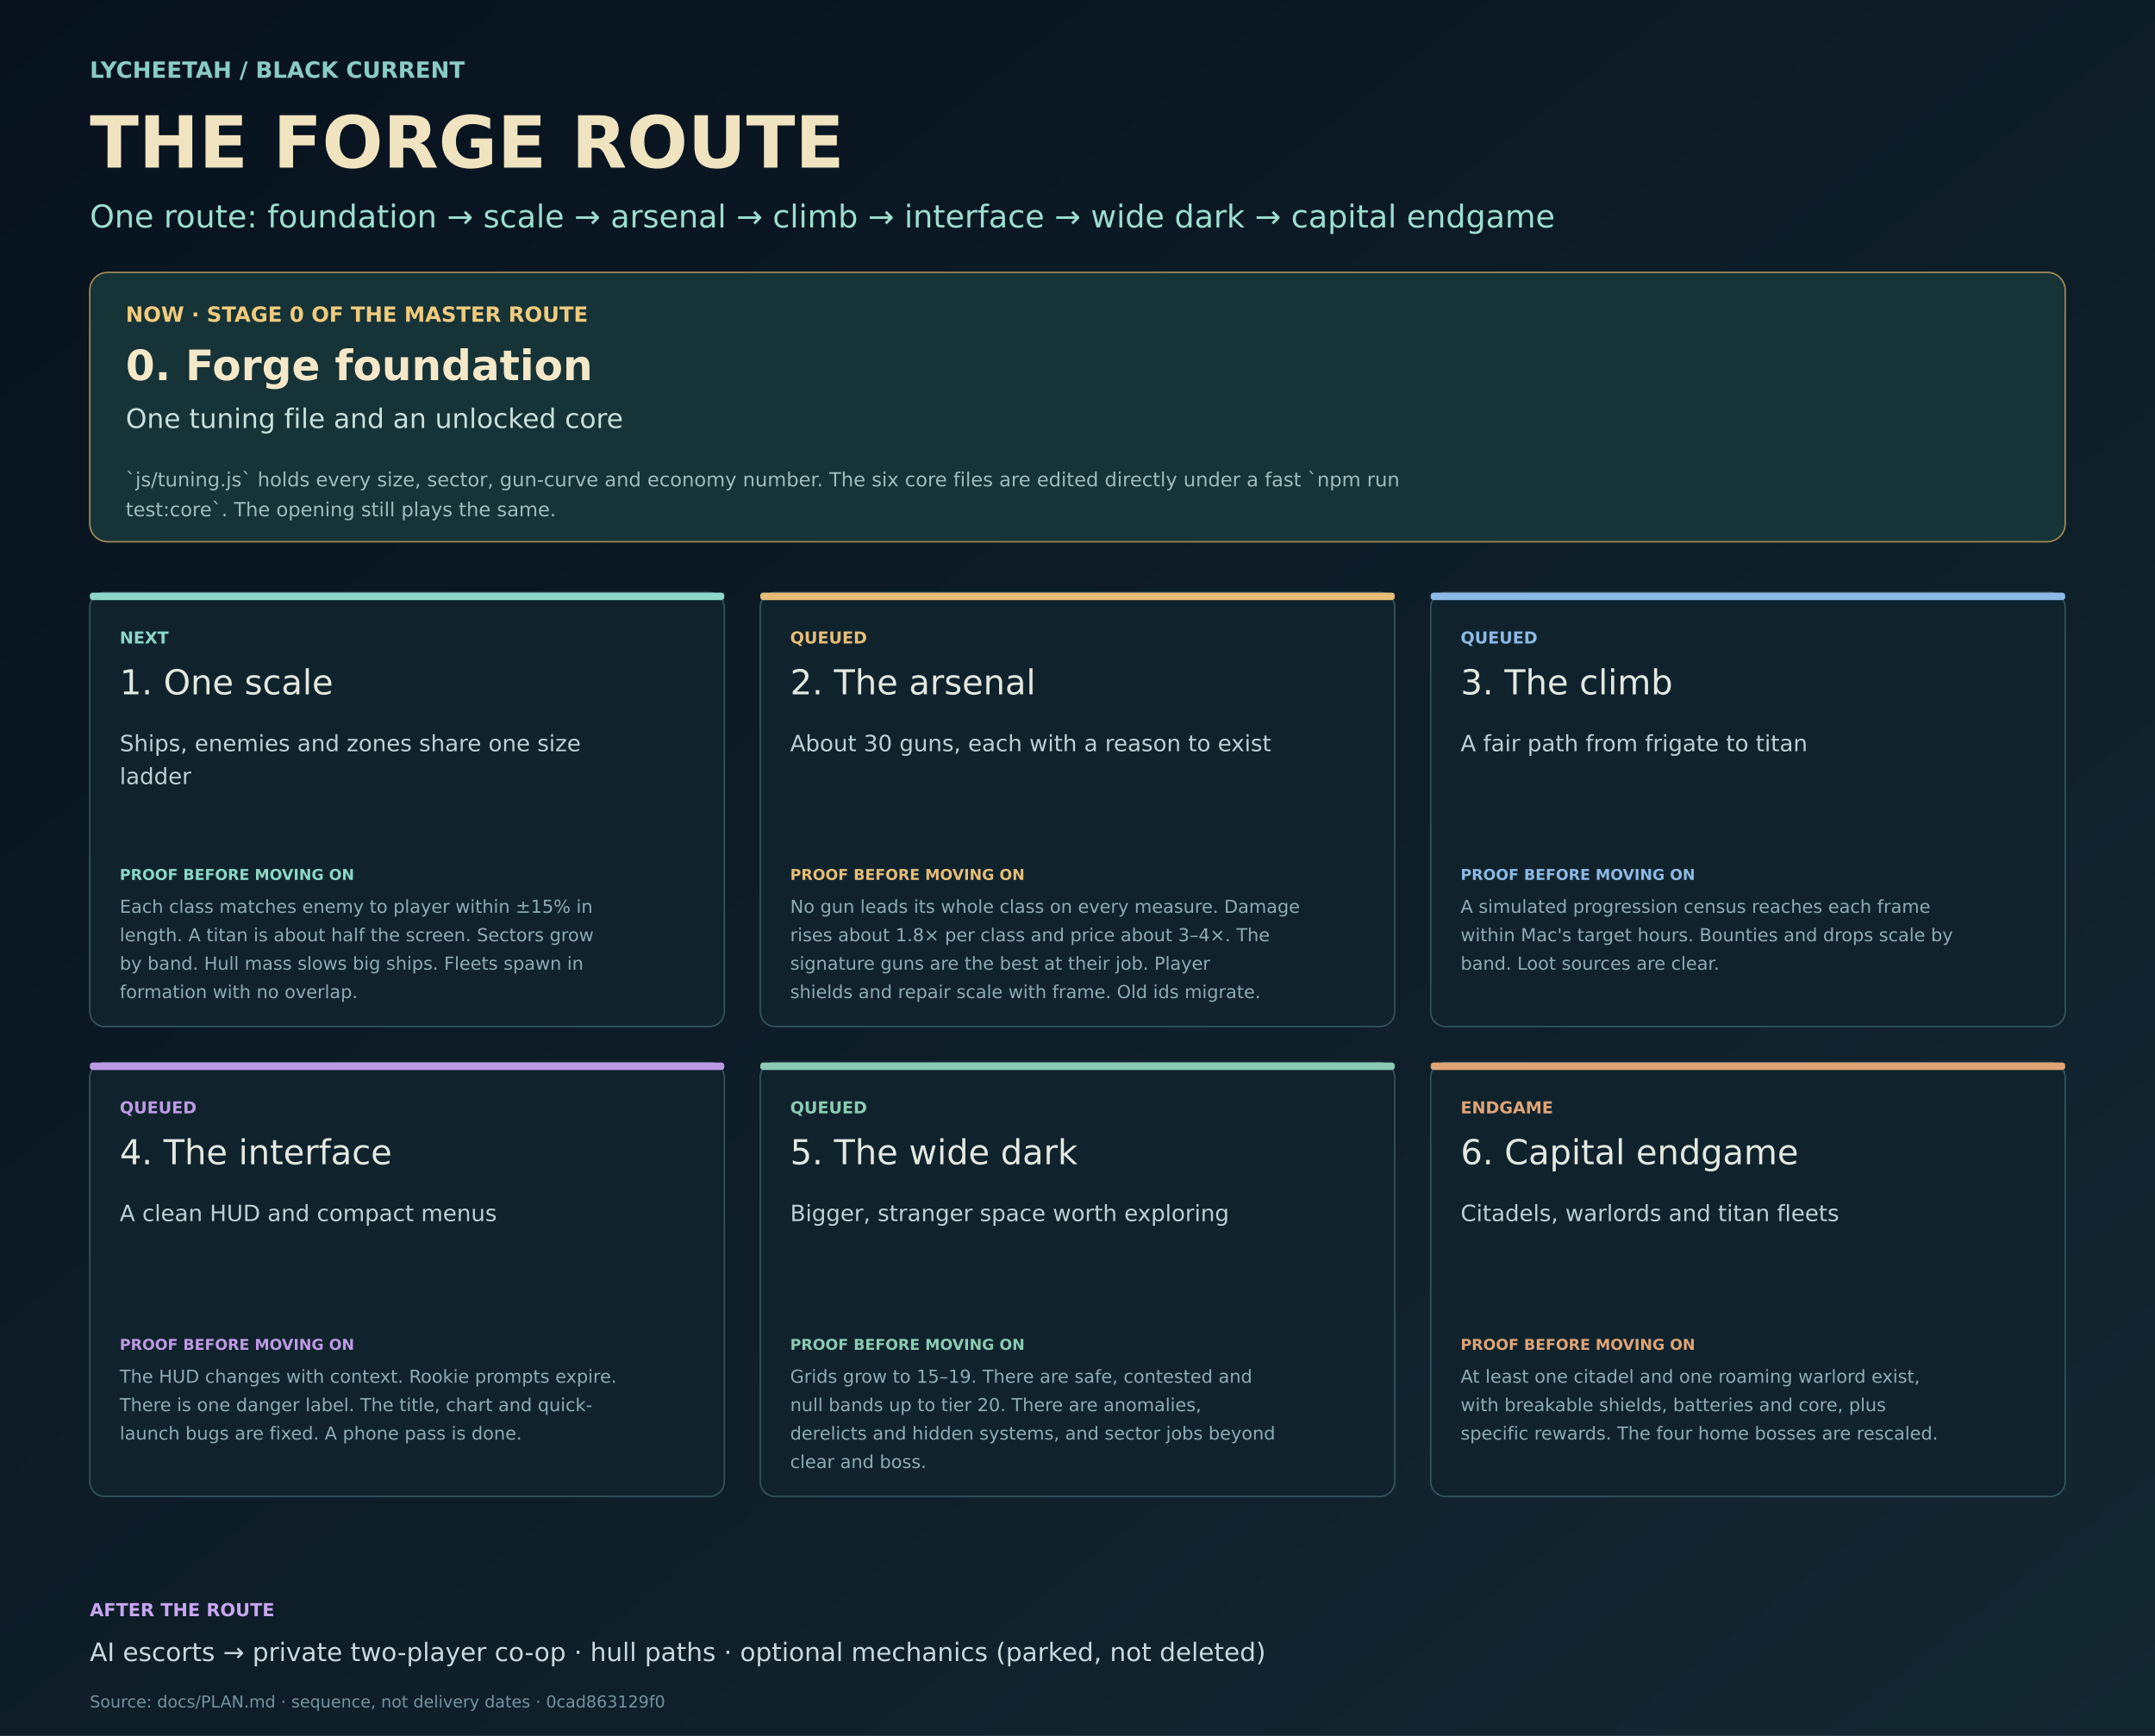
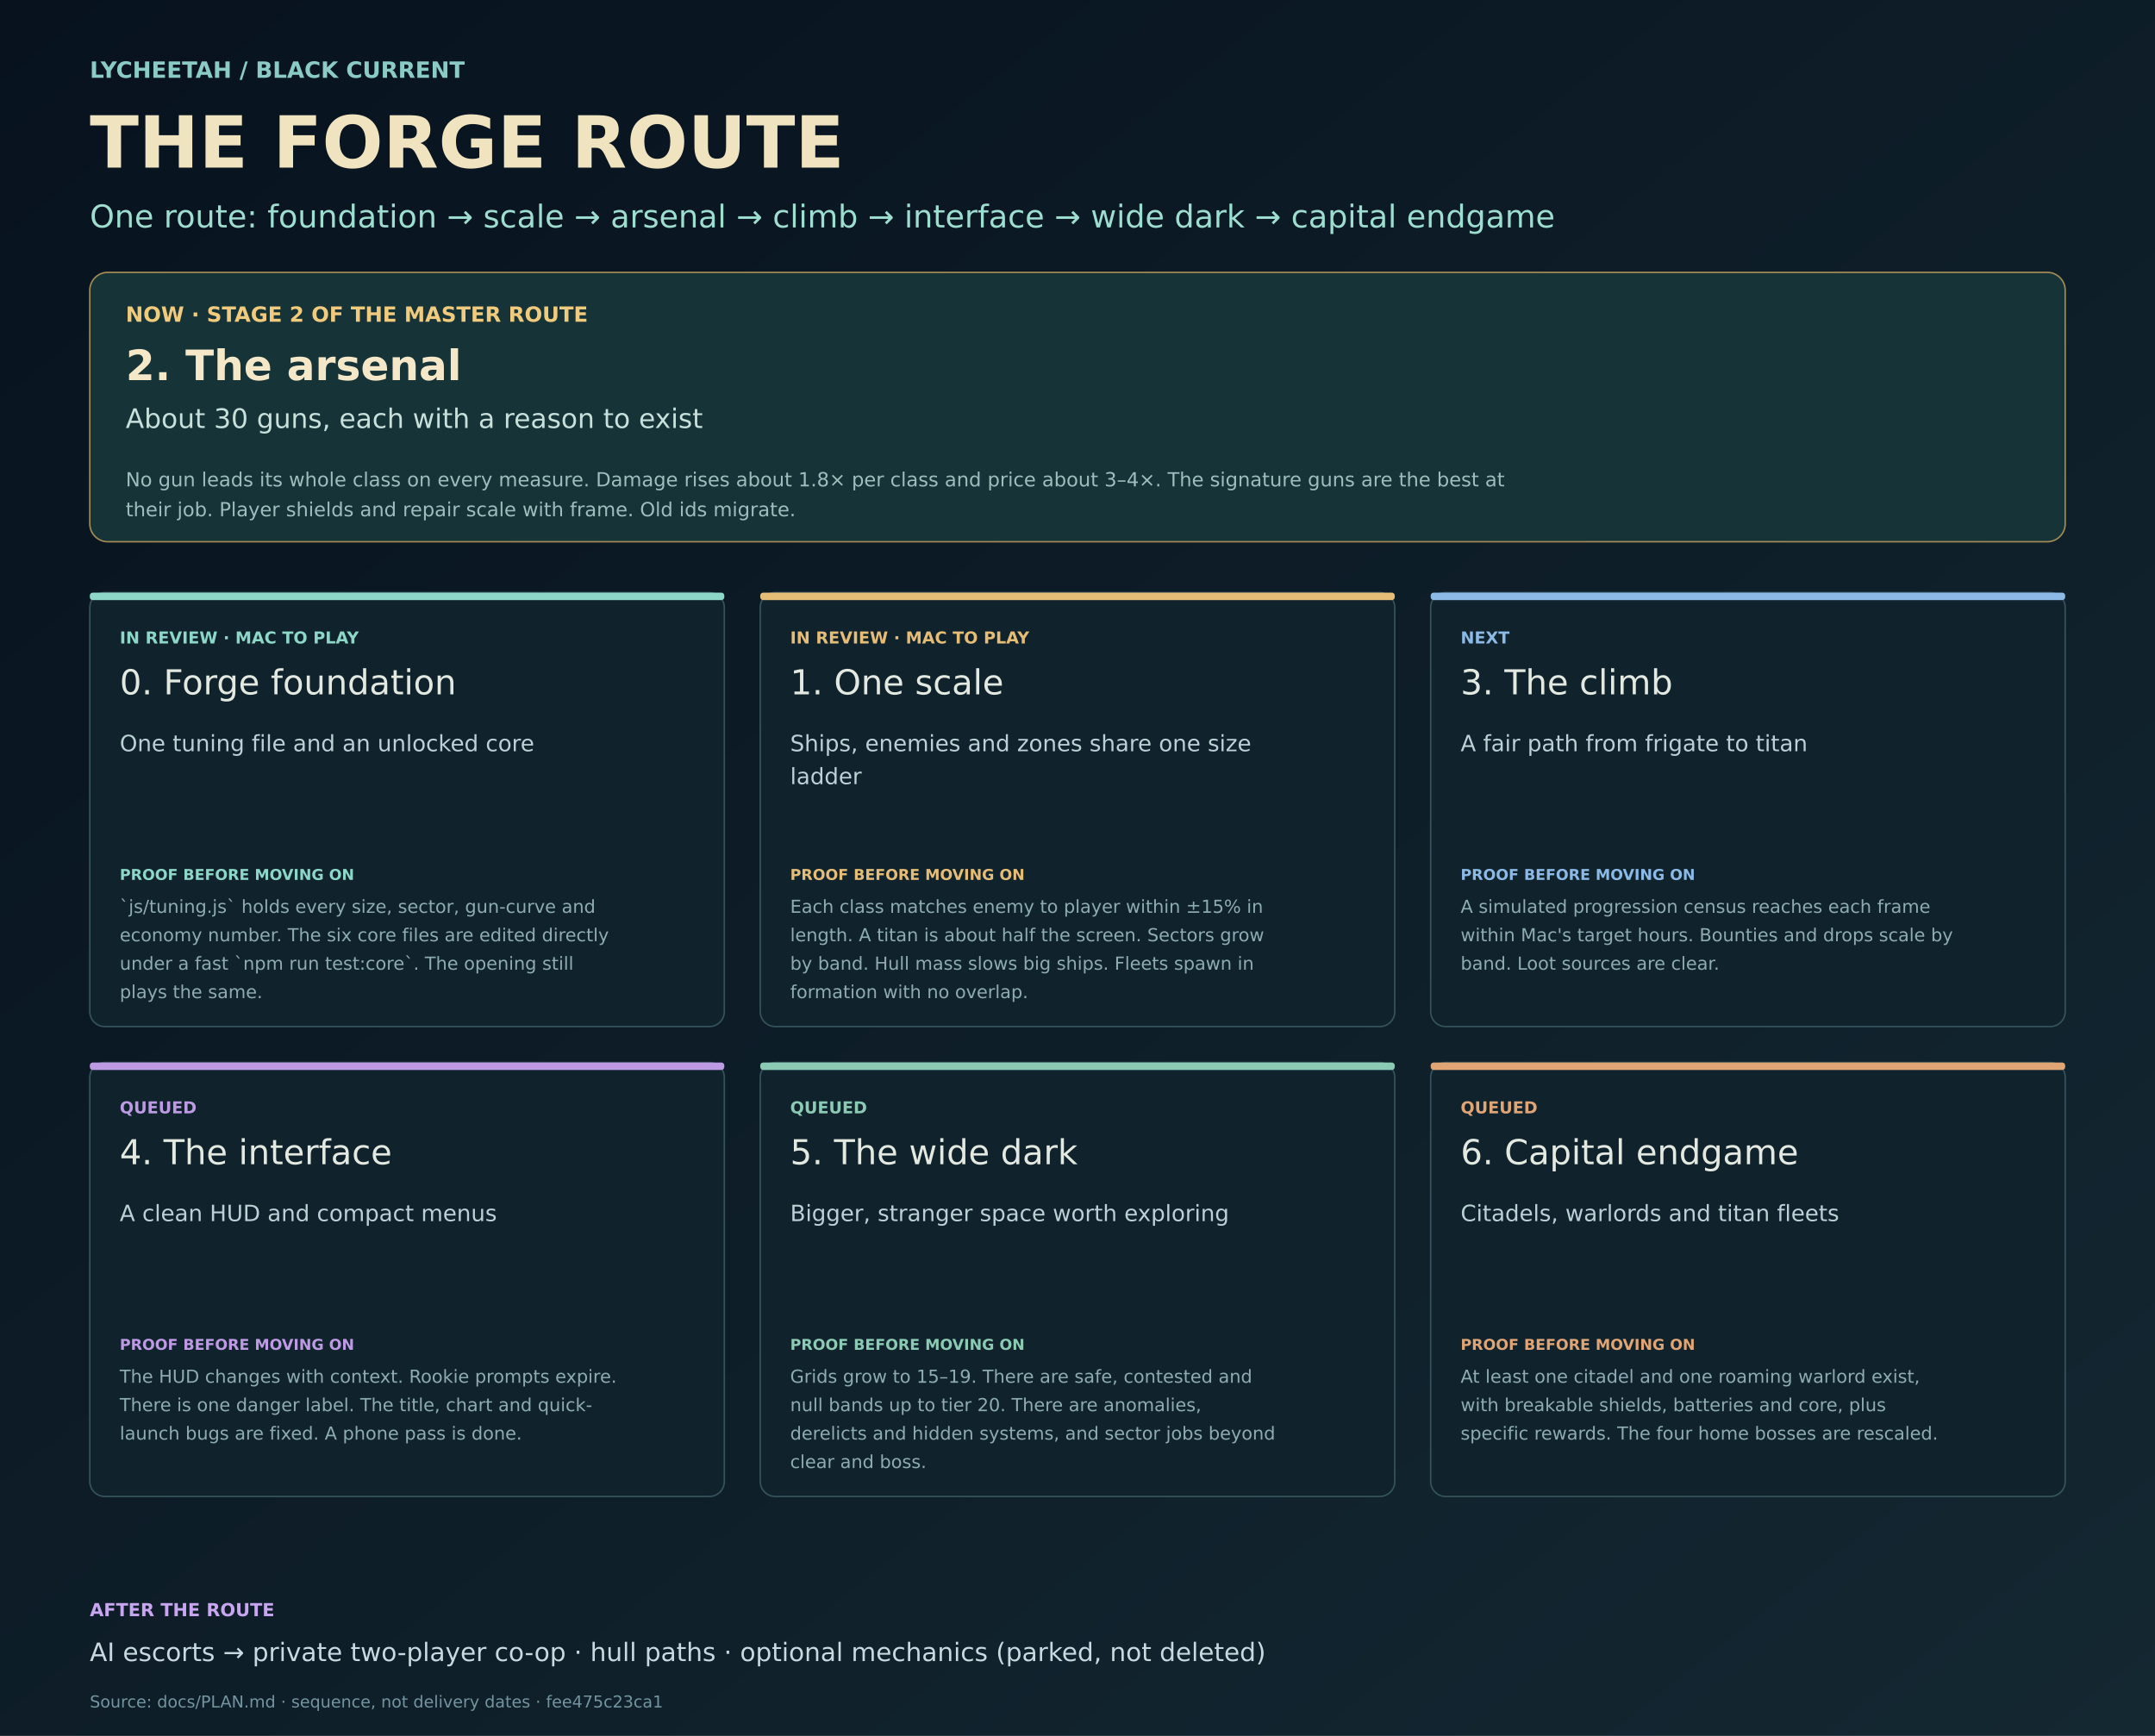
<svg xmlns="http://www.w3.org/2000/svg" width="1440" height="1160" viewBox="0 0 1440 1160">
  <defs>
    <linearGradient id="bg" x2="1" y2="1">
      <stop stop-color="#07121e" />
      <stop offset="1" stop-color="#142832" />
    </linearGradient>
  </defs>
  <rect width="1440" height="1160" fill="url(#bg)" />
  <text x="60" y="52" fill="#8acbc5" font-family="DejaVu Sans,sans-serif" font-size="15" font-weight="700">LYCHEETAH / BLACK CURRENT</text>
  <text x="60" y="112" fill="#f0e3bf" font-family="DejaVu Sans,sans-serif" font-size="48" font-weight="700">THE FORGE ROUTE</text>
  <text x="60" y="152" fill="#9dded0" font-family="DejaVu Sans,sans-serif" font-size="21" font-weight="400">One route: foundation → scale → arsenal → climb → interface → wide dark → capital endgame</text>
  <rect x="60" y="182" width="1320" height="180" rx="12" fill="#163337" stroke="#a18a55" />
-   <text x="84" y="215" fill="#f0cb7d" font-family="DejaVu Sans,sans-serif" font-size="14" font-weight="700">NOW · STAGE 0 OF THE MASTER ROUTE</text>
-   <text x="84" y="254" fill="#f4e8c9" font-family="DejaVu Sans,sans-serif" font-size="28" font-weight="700">0. Forge foundation</text>
-   <text x="84" y="286" fill="#c8e0dc" font-family="DejaVu Sans,sans-serif" font-size="18" font-weight="400">One tuning file and an unlocked core</text>
-   <text x="84" y="325" fill="#9fbdbd" font-family="DejaVu Sans,sans-serif" font-size="13" font-weight="400">`js/tuning.js` holds every size, sector, gun-curve and economy number. The six core files are edited directly under a fast `npm run</text>
-   <text x="84" y="345" fill="#9fbdbd" font-family="DejaVu Sans,sans-serif" font-size="13" font-weight="400">test:core`. The opening still plays the same.</text>
+   <text x="84" y="215" fill="#f0cb7d" font-family="DejaVu Sans,sans-serif" font-size="14" font-weight="700">NOW · STAGE 2 OF THE MASTER ROUTE</text>
+   <text x="84" y="254" fill="#f4e8c9" font-family="DejaVu Sans,sans-serif" font-size="28" font-weight="700">2. The arsenal</text>
+   <text x="84" y="286" fill="#c8e0dc" font-family="DejaVu Sans,sans-serif" font-size="18" font-weight="400">About 30 guns, each with a reason to exist</text>
+   <text x="84" y="325" fill="#9fbdbd" font-family="DejaVu Sans,sans-serif" font-size="13" font-weight="400">No gun leads its whole class on every measure. Damage rises about 1.8× per class and price about 3–4×. The signature guns are the best at</text>
+   <text x="84" y="345" fill="#9fbdbd" font-family="DejaVu Sans,sans-serif" font-size="13" font-weight="400">their job. Player shields and repair scale with frame. Old ids migrate.</text>
  <rect x="60" y="396" width="424" height="290" rx="10" fill="#10232d" stroke="#35535d" />
  <rect x="60" y="396" width="424" height="5" rx="2" fill="#8cd7c8" />
-   <text x="80" y="430" fill="#8cd7c8" font-family="DejaVu Sans,sans-serif" font-size="11" font-weight="700">NEXT</text>
-   <text x="80" y="464" fill="#e3e9e1" font-family="DejaVu Sans,sans-serif" font-size="23" font-weight="400">1. One scale</text>
-   <text x="80" y="502" fill="#bad1d5" font-family="DejaVu Sans,sans-serif" font-size="15" font-weight="400">Ships, enemies and zones share one size</text>
-   <text x="80" y="524" fill="#bad1d5" font-family="DejaVu Sans,sans-serif" font-size="15" font-weight="400">ladder</text>
+   <text x="80" y="430" fill="#8cd7c8" font-family="DejaVu Sans,sans-serif" font-size="11" font-weight="700">IN REVIEW · MAC TO PLAY</text>
+   <text x="80" y="464" fill="#e3e9e1" font-family="DejaVu Sans,sans-serif" font-size="23" font-weight="400">0. Forge foundation</text>
+   <text x="80" y="502" fill="#bad1d5" font-family="DejaVu Sans,sans-serif" font-size="15" font-weight="400">One tuning file and an unlocked core</text>
  <text x="80" y="588" fill="#8cd7c8" font-family="DejaVu Sans,sans-serif" font-size="10" font-weight="700">PROOF BEFORE MOVING ON</text>
-   <text x="80" y="610" fill="#8eabb4" font-family="DejaVu Sans,sans-serif" font-size="12" font-weight="400">Each class matches enemy to player within ±15% in</text>
-   <text x="80" y="629" fill="#8eabb4" font-family="DejaVu Sans,sans-serif" font-size="12" font-weight="400">length. A titan is about half the screen. Sectors grow</text>
-   <text x="80" y="648" fill="#8eabb4" font-family="DejaVu Sans,sans-serif" font-size="12" font-weight="400">by band. Hull mass slows big ships. Fleets spawn in</text>
-   <text x="80" y="667" fill="#8eabb4" font-family="DejaVu Sans,sans-serif" font-size="12" font-weight="400">formation with no overlap.</text>
+   <text x="80" y="610" fill="#8eabb4" font-family="DejaVu Sans,sans-serif" font-size="12" font-weight="400">`js/tuning.js` holds every size, sector, gun-curve and</text>
+   <text x="80" y="629" fill="#8eabb4" font-family="DejaVu Sans,sans-serif" font-size="12" font-weight="400">economy number. The six core files are edited directly</text>
+   <text x="80" y="648" fill="#8eabb4" font-family="DejaVu Sans,sans-serif" font-size="12" font-weight="400">under a fast `npm run test:core`. The opening still</text>
+   <text x="80" y="667" fill="#8eabb4" font-family="DejaVu Sans,sans-serif" font-size="12" font-weight="400">plays the same.</text>
  <rect x="508" y="396" width="424" height="290" rx="10" fill="#10232d" stroke="#35535d" />
  <rect x="508" y="396" width="424" height="5" rx="2" fill="#e6bd76" />
-   <text x="528" y="430" fill="#e6bd76" font-family="DejaVu Sans,sans-serif" font-size="11" font-weight="700">QUEUED</text>
-   <text x="528" y="464" fill="#e3e9e1" font-family="DejaVu Sans,sans-serif" font-size="23" font-weight="400">2. The arsenal</text>
-   <text x="528" y="502" fill="#bad1d5" font-family="DejaVu Sans,sans-serif" font-size="15" font-weight="400">About 30 guns, each with a reason to exist</text>
+   <text x="528" y="430" fill="#e6bd76" font-family="DejaVu Sans,sans-serif" font-size="11" font-weight="700">IN REVIEW · MAC TO PLAY</text>
+   <text x="528" y="464" fill="#e3e9e1" font-family="DejaVu Sans,sans-serif" font-size="23" font-weight="400">1. One scale</text>
+   <text x="528" y="502" fill="#bad1d5" font-family="DejaVu Sans,sans-serif" font-size="15" font-weight="400">Ships, enemies and zones share one size</text>
+   <text x="528" y="524" fill="#bad1d5" font-family="DejaVu Sans,sans-serif" font-size="15" font-weight="400">ladder</text>
  <text x="528" y="588" fill="#e6bd76" font-family="DejaVu Sans,sans-serif" font-size="10" font-weight="700">PROOF BEFORE MOVING ON</text>
-   <text x="528" y="610" fill="#8eabb4" font-family="DejaVu Sans,sans-serif" font-size="12" font-weight="400">No gun leads its whole class on every measure. Damage</text>
-   <text x="528" y="629" fill="#8eabb4" font-family="DejaVu Sans,sans-serif" font-size="12" font-weight="400">rises about 1.8× per class and price about 3–4×. The</text>
-   <text x="528" y="648" fill="#8eabb4" font-family="DejaVu Sans,sans-serif" font-size="12" font-weight="400">signature guns are the best at their job. Player</text>
-   <text x="528" y="667" fill="#8eabb4" font-family="DejaVu Sans,sans-serif" font-size="12" font-weight="400">shields and repair scale with frame. Old ids migrate.</text>
+   <text x="528" y="610" fill="#8eabb4" font-family="DejaVu Sans,sans-serif" font-size="12" font-weight="400">Each class matches enemy to player within ±15% in</text>
+   <text x="528" y="629" fill="#8eabb4" font-family="DejaVu Sans,sans-serif" font-size="12" font-weight="400">length. A titan is about half the screen. Sectors grow</text>
+   <text x="528" y="648" fill="#8eabb4" font-family="DejaVu Sans,sans-serif" font-size="12" font-weight="400">by band. Hull mass slows big ships. Fleets spawn in</text>
+   <text x="528" y="667" fill="#8eabb4" font-family="DejaVu Sans,sans-serif" font-size="12" font-weight="400">formation with no overlap.</text>
  <rect x="956" y="396" width="424" height="290" rx="10" fill="#10232d" stroke="#35535d" />
  <rect x="956" y="396" width="424" height="5" rx="2" fill="#8cb9e5" />
-   <text x="976" y="430" fill="#8cb9e5" font-family="DejaVu Sans,sans-serif" font-size="11" font-weight="700">QUEUED</text>
+   <text x="976" y="430" fill="#8cb9e5" font-family="DejaVu Sans,sans-serif" font-size="11" font-weight="700">NEXT</text>
  <text x="976" y="464" fill="#e3e9e1" font-family="DejaVu Sans,sans-serif" font-size="23" font-weight="400">3. The climb</text>
  <text x="976" y="502" fill="#bad1d5" font-family="DejaVu Sans,sans-serif" font-size="15" font-weight="400">A fair path from frigate to titan</text>
  <text x="976" y="588" fill="#8cb9e5" font-family="DejaVu Sans,sans-serif" font-size="10" font-weight="700">PROOF BEFORE MOVING ON</text>
  <text x="976" y="610" fill="#8eabb4" font-family="DejaVu Sans,sans-serif" font-size="12" font-weight="400">A simulated progression census reaches each frame</text>
  <text x="976" y="629" fill="#8eabb4" font-family="DejaVu Sans,sans-serif" font-size="12" font-weight="400">within Mac's target hours. Bounties and drops scale by</text>
  <text x="976" y="648" fill="#8eabb4" font-family="DejaVu Sans,sans-serif" font-size="12" font-weight="400">band. Loot sources are clear.</text>
  <rect x="60" y="710" width="424" height="290" rx="10" fill="#10232d" stroke="#35535d" />
  <rect x="60" y="710" width="424" height="5" rx="2" fill="#bd9ae3" />
  <text x="80" y="744" fill="#bd9ae3" font-family="DejaVu Sans,sans-serif" font-size="11" font-weight="700">QUEUED</text>
  <text x="80" y="778" fill="#e3e9e1" font-family="DejaVu Sans,sans-serif" font-size="23" font-weight="400">4. The interface</text>
  <text x="80" y="816" fill="#bad1d5" font-family="DejaVu Sans,sans-serif" font-size="15" font-weight="400">A clean HUD and compact menus</text>
  <text x="80" y="902" fill="#bd9ae3" font-family="DejaVu Sans,sans-serif" font-size="10" font-weight="700">PROOF BEFORE MOVING ON</text>
  <text x="80" y="924" fill="#8eabb4" font-family="DejaVu Sans,sans-serif" font-size="12" font-weight="400">The HUD changes with context. Rookie prompts expire.</text>
  <text x="80" y="943" fill="#8eabb4" font-family="DejaVu Sans,sans-serif" font-size="12" font-weight="400">There is one danger label. The title, chart and quick-</text>
  <text x="80" y="962" fill="#8eabb4" font-family="DejaVu Sans,sans-serif" font-size="12" font-weight="400">launch bugs are fixed. A phone pass is done.</text>
  <rect x="508" y="710" width="424" height="290" rx="10" fill="#10232d" stroke="#35535d" />
  <rect x="508" y="710" width="424" height="5" rx="2" fill="#8ccbb3" />
  <text x="528" y="744" fill="#8ccbb3" font-family="DejaVu Sans,sans-serif" font-size="11" font-weight="700">QUEUED</text>
  <text x="528" y="778" fill="#e3e9e1" font-family="DejaVu Sans,sans-serif" font-size="23" font-weight="400">5. The wide dark</text>
  <text x="528" y="816" fill="#bad1d5" font-family="DejaVu Sans,sans-serif" font-size="15" font-weight="400">Bigger, stranger space worth exploring</text>
  <text x="528" y="902" fill="#8ccbb3" font-family="DejaVu Sans,sans-serif" font-size="10" font-weight="700">PROOF BEFORE MOVING ON</text>
  <text x="528" y="924" fill="#8eabb4" font-family="DejaVu Sans,sans-serif" font-size="12" font-weight="400">Grids grow to 15–19. There are safe, contested and</text>
  <text x="528" y="943" fill="#8eabb4" font-family="DejaVu Sans,sans-serif" font-size="12" font-weight="400">null bands up to tier 20. There are anomalies,</text>
  <text x="528" y="962" fill="#8eabb4" font-family="DejaVu Sans,sans-serif" font-size="12" font-weight="400">derelicts and hidden systems, and sector jobs beyond</text>
  <text x="528" y="981" fill="#8eabb4" font-family="DejaVu Sans,sans-serif" font-size="12" font-weight="400">clear and boss.</text>
  <rect x="956" y="710" width="424" height="290" rx="10" fill="#10232d" stroke="#35535d" />
  <rect x="956" y="710" width="424" height="5" rx="2" fill="#e0a475" />
-   <text x="976" y="744" fill="#e0a475" font-family="DejaVu Sans,sans-serif" font-size="11" font-weight="700">ENDGAME</text>
+   <text x="976" y="744" fill="#e0a475" font-family="DejaVu Sans,sans-serif" font-size="11" font-weight="700">QUEUED</text>
  <text x="976" y="778" fill="#e3e9e1" font-family="DejaVu Sans,sans-serif" font-size="23" font-weight="400">6. Capital endgame</text>
  <text x="976" y="816" fill="#bad1d5" font-family="DejaVu Sans,sans-serif" font-size="15" font-weight="400">Citadels, warlords and titan fleets</text>
  <text x="976" y="902" fill="#e0a475" font-family="DejaVu Sans,sans-serif" font-size="10" font-weight="700">PROOF BEFORE MOVING ON</text>
  <text x="976" y="924" fill="#8eabb4" font-family="DejaVu Sans,sans-serif" font-size="12" font-weight="400">At least one citadel and one roaming warlord exist,</text>
  <text x="976" y="943" fill="#8eabb4" font-family="DejaVu Sans,sans-serif" font-size="12" font-weight="400">with breakable shields, batteries and core, plus</text>
  <text x="976" y="962" fill="#8eabb4" font-family="DejaVu Sans,sans-serif" font-size="12" font-weight="400">specific rewards. The four home bosses are rescaled.</text>
  <text x="60" y="1080" fill="#c8a6ef" font-family="DejaVu Sans,sans-serif" font-size="12" font-weight="700">AFTER THE ROUTE</text>
  <text x="60" y="1110" fill="#c8d9df" font-family="DejaVu Sans,sans-serif" font-size="17" font-weight="400">AI escorts → private two-player co-op · hull paths · optional mechanics (parked, not deleted)</text>
-   <text x="60" y="1141" fill="#73949f" font-family="DejaVu Sans,sans-serif" font-size="11" font-weight="400">Source: docs/PLAN.md · sequence, not delivery dates · 0cad863129f0</text>
+   <text x="60" y="1141" fill="#73949f" font-family="DejaVu Sans,sans-serif" font-size="11" font-weight="400">Source: docs/PLAN.md · sequence, not delivery dates · fee475c23ca1</text>
</svg>
